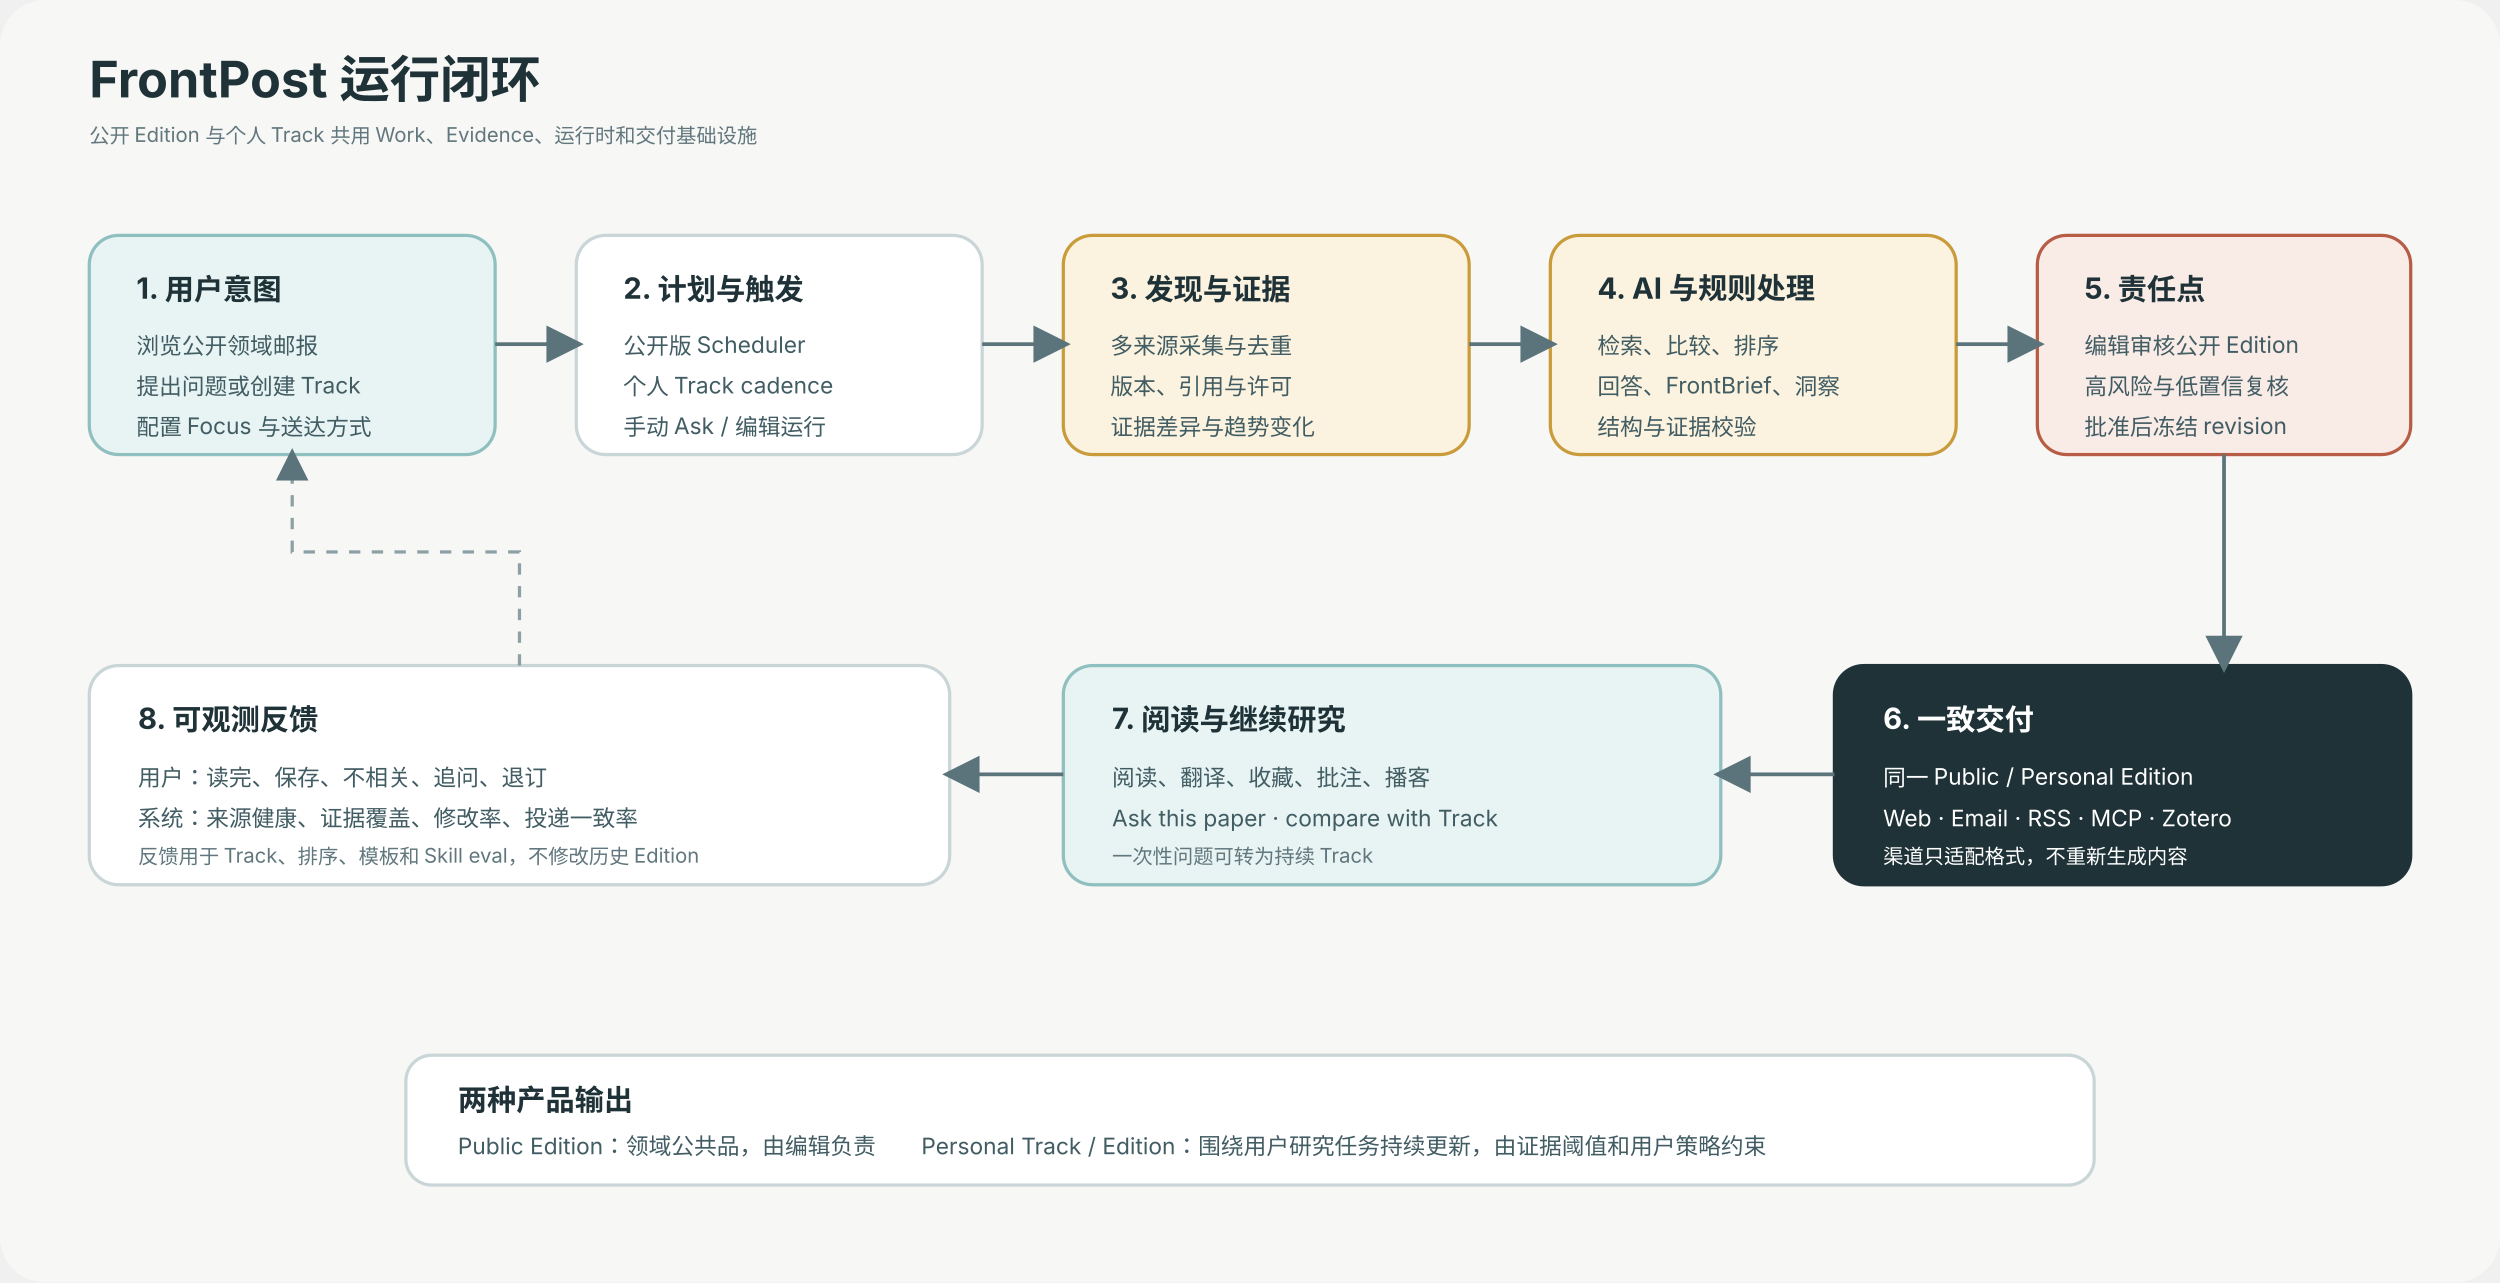
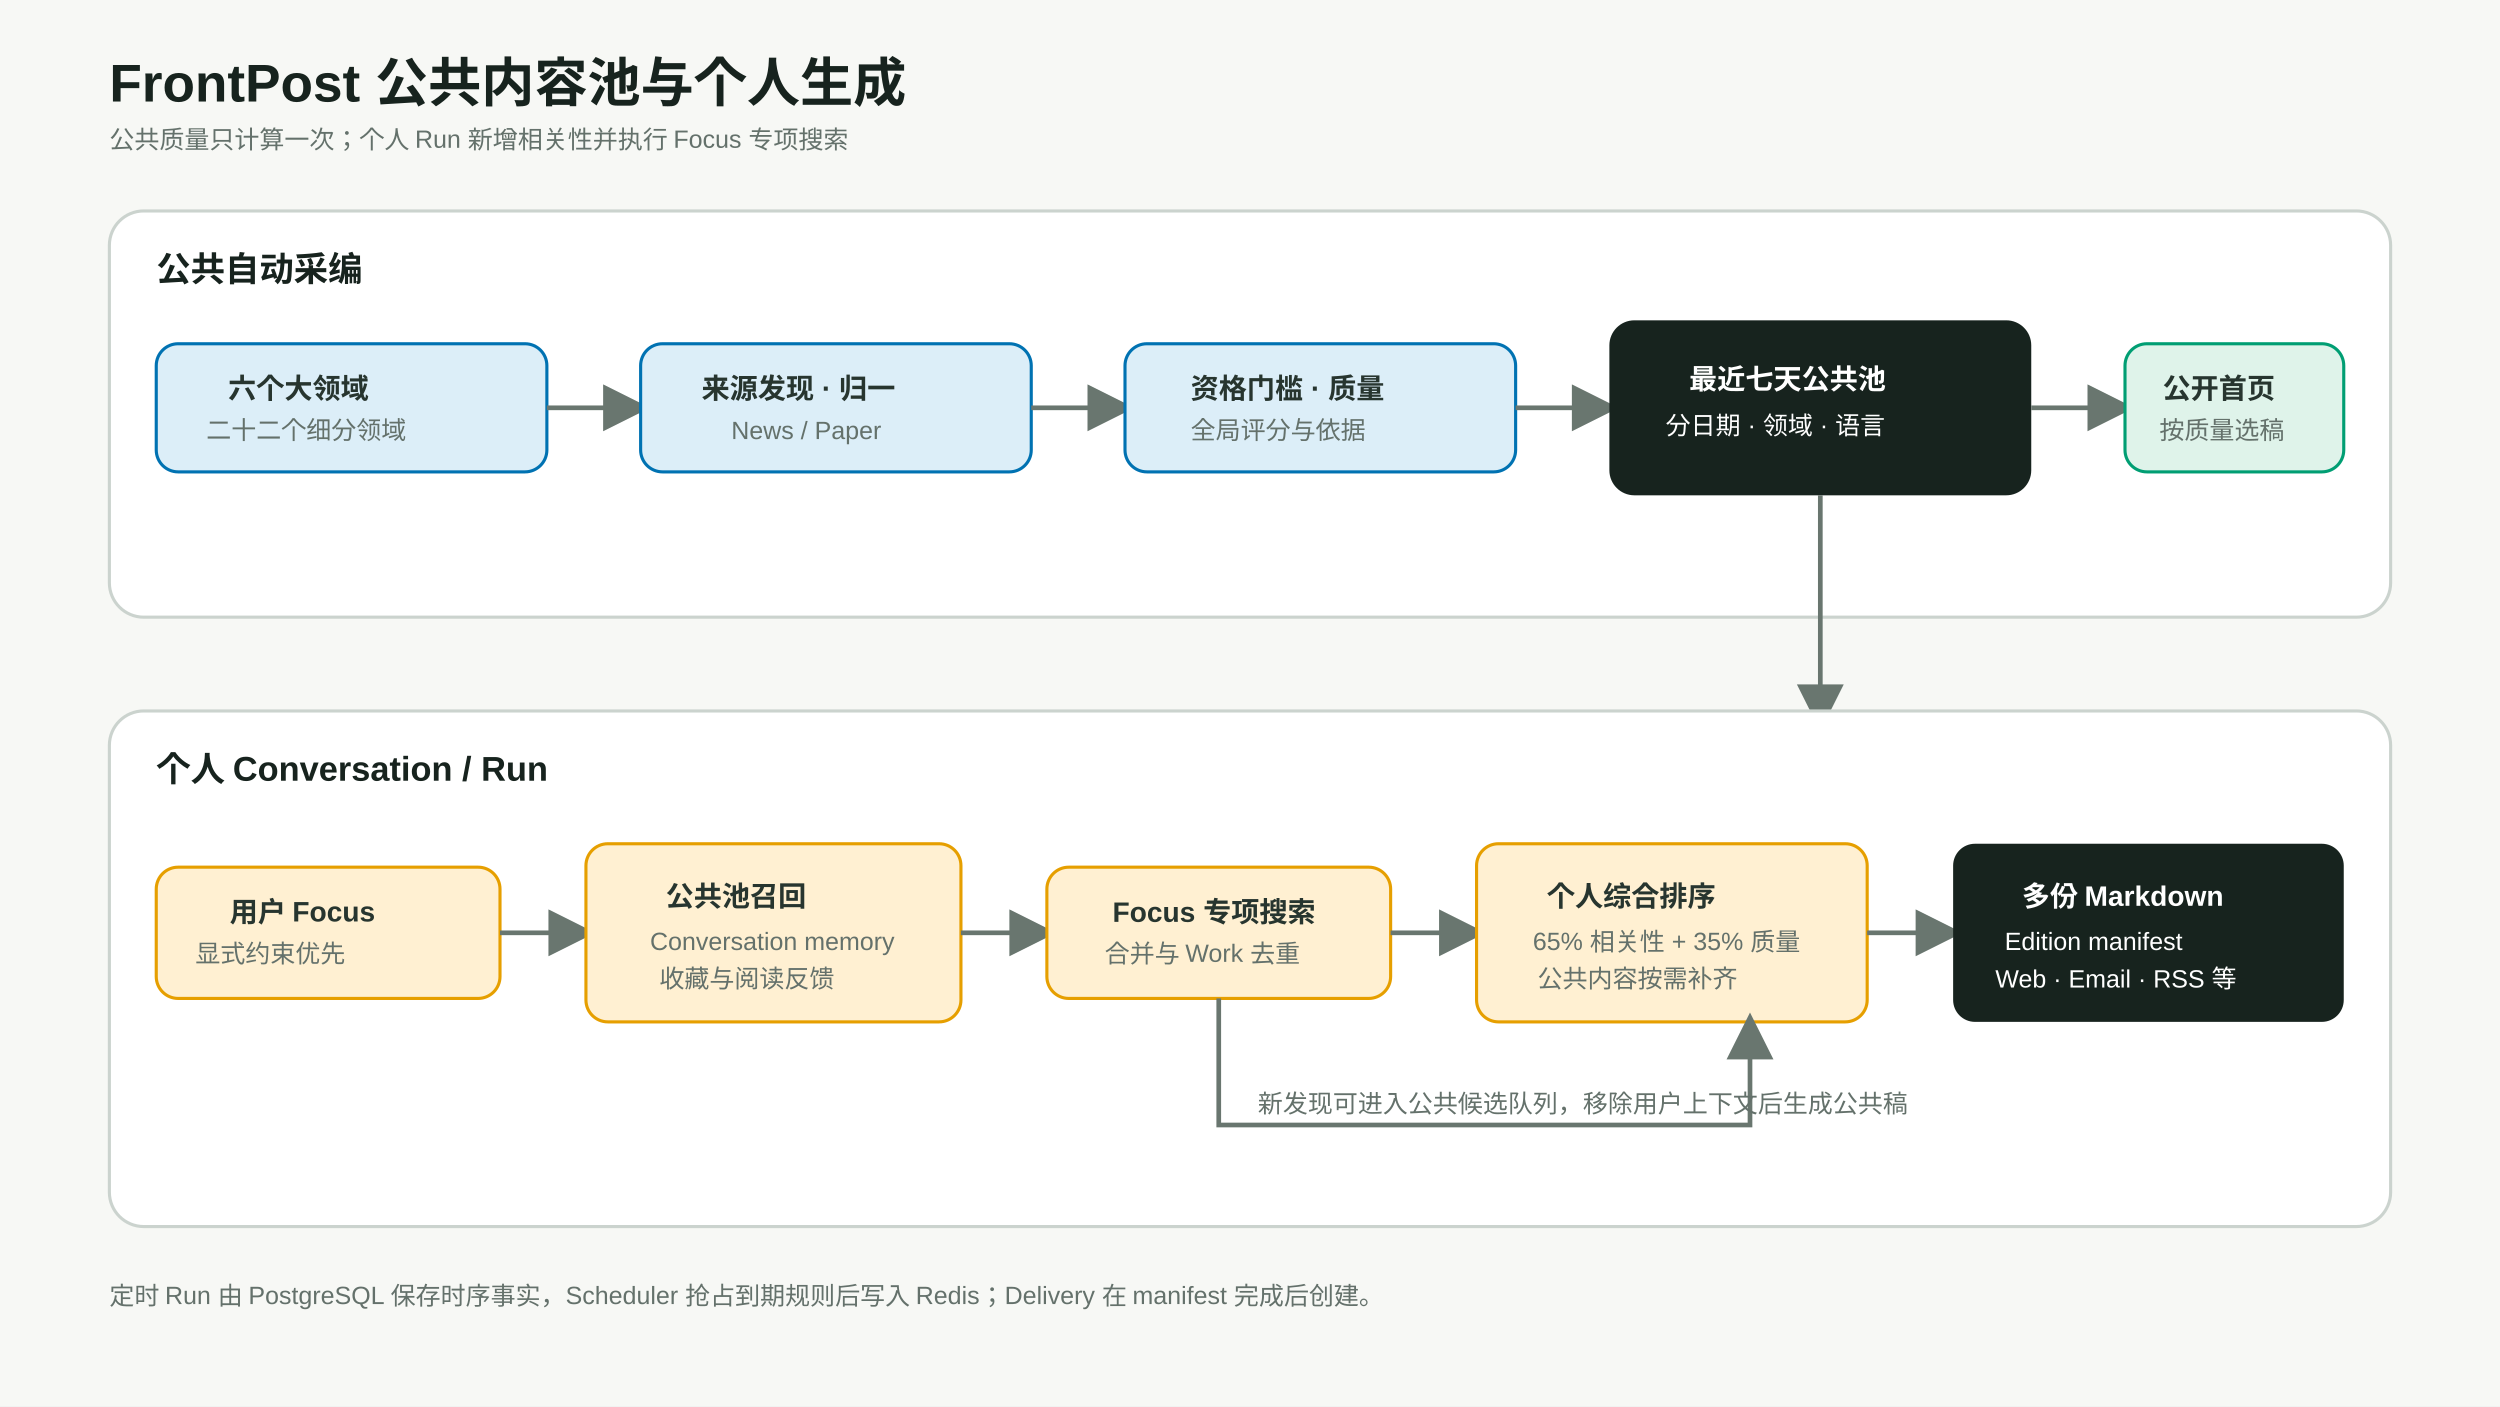
- <svg xmlns="http://www.w3.org/2000/svg" width="1540" height="790" viewBox="0 0 1540 790" role="img" aria-labelledby="title desc">
+ <svg xmlns="http://www.w3.org/2000/svg" width="1600" height="900" viewBox="0 0 1600 900" role="img" aria-labelledby="title desc">
  <defs>
-     <marker id="arrow" markerWidth="10" markerHeight="10" refX="8" refY="5" orient="auto">
-       <path d="M0 0L10 5L0 10Z" fill="#5b747b" />
+     <style>
+       .bg{fill:#f7f8f5}.panel{fill:#fff;stroke:#cbd3ce;stroke-width:2}.blue{fill:#dceef8;stroke:#0072b2;stroke-width:2}.green{fill:#dff3ea;stroke:#009e73;stroke-width:2}.orange{fill:#fff0d2;stroke:#e69f00;stroke-width:2}.dark{fill:#17231e}.title{font:700 34px Arial,'Noto Sans SC',sans-serif;fill:#17231e}.lane{font:700 22px Arial,'Noto Sans SC',sans-serif;fill:#17231e}.text{font:600 18px Arial,'Noto Sans SC',sans-serif;fill:#27352f}.small{font:500 16px Arial,'Noto Sans SC',sans-serif;fill:#64716b}.white{fill:#fff}.arrow{stroke:#69766f;stroke-width:3;fill:none;marker-end:url(#end)}
+     </style>
+     <marker id="end" markerWidth="10" markerHeight="10" refX="8" refY="5" orient="auto">
+       <path d="M0,0 L10,5 L0,10 z" fill="#69766f" />
    </marker>
-     <style>
-       .bg{fill:#f7f7f5}.box{fill:#fff;stroke:#c9d5d7;stroke-width:2}.teal{fill:#e8f4f3;stroke:#8fbfbe;stroke-width:2}.gold{fill:#fbf3df;stroke:#c99b3b;stroke-width:2}.rose{fill:#f9ebe6;stroke:#b75d46;stroke-width:2}.dark{fill:#1f3238;stroke:#1f3238;stroke-width:2}.title{font:700 31px -apple-system,BlinkMacSystemFont,"Segoe UI","PingFang SC",sans-serif;fill:#1f3238}.h{font:700 18px -apple-system,BlinkMacSystemFont,"Segoe UI","PingFang SC",sans-serif;fill:#1f3238}.t{font:14px -apple-system,BlinkMacSystemFont,"Segoe UI","PingFang SC",sans-serif;fill:#415c63}.small{font:12.5px -apple-system,BlinkMacSystemFont,"Segoe UI","PingFang SC",sans-serif;fill:#61777d}.white{fill:#fff}.line{stroke:#5b747b;stroke-width:2.3;fill:none;marker-end:url(#arrow)}.dash{stroke:#8ca0a5;stroke-width:2;stroke-dasharray:7 7;fill:none;marker-end:url(#arrow)}
-     </style>
  </defs>
-   <rect class="bg" width="1540" height="790" rx="28" />
-   <text class="title" x="55" y="60">FrontPost 运行闭环</text>
-   <text class="small" x="55" y="88">公开 Edition 与个人 Track 共用 Work、Evidence、运行时和交付基础设施</text>
-   <rect class="teal" x="55" y="145" width="250" height="135" rx="18" />
-   <text class="h" x="84" y="184">1. 用户意图</text>
-   <text class="t" x="84" y="218">浏览公开领域邮报</text>
-   <text class="t" x="84" y="243">提出问题或创建 Track</text>
-   <text class="t" x="84" y="268">配置 Focus 与送达方式</text>
-   <rect class="box" x="355" y="145" width="250" height="135" rx="18" />
-   <text class="h" x="384" y="184">2. 计划与触发</text>
-   <text class="t" x="384" y="218">公开版 Scheduler</text>
-   <text class="t" x="384" y="243">个人 Track cadence</text>
-   <text class="t" x="384" y="268">手动 Ask / 编辑运行</text>
-   <rect class="gold" x="655" y="145" width="250" height="135" rx="18" />
-   <text class="h" x="684" y="184">3. 发现与证据</text>
-   <text class="t" x="684" y="218">多来源采集与去重</text>
-   <text class="t" x="684" y="243">版本、引用与许可</text>
-   <text class="t" x="684" y="268">证据差异与趋势变化</text>
-   <rect class="gold" x="955" y="145" width="250" height="135" rx="18" />
-   <text class="h" x="984" y="184">4. AI 与规则处理</text>
-   <text class="t" x="984" y="218">检索、比较、排序</text>
-   <text class="t" x="984" y="243">回答、FrontBrief、洞察</text>
-   <text class="t" x="984" y="268">结构与证据校验</text>
-   <rect class="rose" x="1255" y="145" width="230" height="135" rx="18" />
-   <text class="h" x="1284" y="184">5. 责任点</text>
-   <text class="t" x="1284" y="218">编辑审核公开 Edition</text>
-   <text class="t" x="1284" y="243">高风险与低置信复核</text>
-   <text class="t" x="1284" y="268">批准后冻结 revision</text>
-   <path class="line" d="M305 212H355" />
-   <path class="line" d="M605 212H655" />
-   <path class="line" d="M905 212H955" />
-   <path class="line" d="M1205 212H1255" />
-   <rect class="dark" x="1130" y="410" width="355" height="135" rx="18" />
-   <text class="h white" x="1160" y="449">6. 一致交付</text>
-   <text class="t white" x="1160" y="484">同一 Public / Personal Edition</text>
-   <text class="t white" x="1160" y="509">Web · Email · RSS · MCP · Zotero</text>
-   <text class="small white" x="1160" y="532">渠道只适配格式，不重新生成内容</text>
-   <rect class="teal" x="655" y="410" width="405" height="135" rx="18" />
-   <text class="h" x="685" y="449">7. 阅读与继续研究</text>
-   <text class="t" x="685" y="484">阅读、翻译、收藏、批注、播客</text>
-   <text class="t" x="685" y="509">Ask this paper · compare with Track</text>
-   <text class="small" x="685" y="532">一次性问题可转为持续 Track</text>
-   <rect class="box" x="55" y="410" width="530" height="135" rx="18" />
-   <text class="h" x="85" y="449">8. 可观测反馈</text>
-   <text class="t" x="85" y="484">用户：读完、保存、不相关、追问、退订</text>
-   <text class="t" x="85" y="509">系统：来源健康、证据覆盖、修改率、投递一致率</text>
-   <text class="small" x="85" y="532">反馈用于 Track、排序、模板和 Skill eval，不修改历史 Edition</text>
-   <path class="line" d="M1370 280V410" />
-   <path class="line" d="M1130 477H1060" />
-   <path class="line" d="M655 477H585" />
-   <path class="dash" d="M320 410V340H180V280" />
-   <rect class="box" x="250" y="650" width="1040" height="80" rx="16" />
-   <text class="h" x="282" y="684">两种产品输出</text>
-   <text class="t" x="282" y="711">Public Edition：领域公共品，由编辑负责　　Personal Track / Edition：围绕用户研究任务持续更新，由证据阈值和用户策略约束</text>
+   <rect class="bg" width="1600" height="900" />
+   <text class="title" x="70" y="65">FrontPost 公共内容池与个人生成</text>
+   <text class="small" x="70" y="95">公共质量只计算一次；个人 Run 新增相关性并执行 Focus 专项搜索</text>
+   <rect class="panel" x="70" y="135" width="1460" height="260" rx="22" />
+   <text class="lane" x="100" y="180">公共自动采编</text>
+   <rect class="blue" x="100" y="220" width="250" height="82" rx="14" />
+   <text class="text" x="146" y="255">六个大领域</text>
+   <text class="small" x="132" y="281">二十二个细分领域</text>
+   <path class="arrow" d="M350 261 L410 261" />
+   <rect class="blue" x="410" y="220" width="250" height="82" rx="14" />
+   <text class="text" x="449" y="255">来源发现 · 归一</text>
+   <text class="small" x="468" y="281">News / Paper</text>
+   <path class="arrow" d="M660 261 L720 261" />
+   <rect class="blue" x="720" y="220" width="250" height="82" rx="14" />
+   <text class="text" x="762" y="255">资格门槛 · 质量</text>
+   <text class="small" x="762" y="281">全局评分与依据</text>
+   <path class="arrow" d="M970 261 L1030 261" />
+   <rect class="dark" x="1030" y="205" width="270" height="112" rx="16" />
+   <text class="text white" x="1081" y="249">最近七天公共池</text>
+   <text class="small white" x="1066" y="278">分日期 · 领域 · 语言</text>
+   <path class="arrow" d="M1300 261 L1360 261" />
+   <rect class="green" x="1360" y="220" width="140" height="82" rx="14" />
+   <text class="text" x="1384" y="255">公开首页</text>
+   <text class="small" x="1382" y="281">按质量选稿</text>
+   <path class="arrow" d="M1165 317 L1165 462" />
+   <rect class="panel" x="70" y="455" width="1460" height="330" rx="22" />
+   <text class="lane" x="100" y="500">个人 Conversation / Run</text>
+   <rect class="orange" x="100" y="555" width="220" height="84" rx="14" />
+   <text class="text" x="147" y="590">用户 Focus</text>
+   <text class="small" x="125" y="616">显式约束优先</text>
+   <path class="arrow" d="M320 597 L375 597" />
+   <rect class="orange" x="375" y="540" width="240" height="114" rx="14" />
+   <text class="text" x="426" y="580">公共池召回</text>
+   <text class="small" x="416" y="608">Conversation memory</text>
+   <text class="small" x="422" y="632">收藏与阅读反馈</text>
+   <path class="arrow" d="M615 597 L670 597" />
+   <rect class="orange" x="670" y="555" width="220" height="84" rx="14" />
+   <text class="text" x="712" y="590">Focus 专项搜索</text>
+   <text class="small" x="707" y="616">合并与 Work 去重</text>
+   <path class="arrow" d="M890 597 L945 597" />
+   <rect class="orange" x="945" y="540" width="250" height="114" rx="14" />
+   <text class="text" x="990" y="580">个人综合排序</text>
+   <text class="small" x="981" y="608">65% 相关性 + 35% 质量</text>
+   <text class="small" x="984" y="632">公共内容按需补齐</text>
+   <path class="arrow" d="M1195 597 L1250 597" />
+   <rect class="dark" x="1250" y="540" width="250" height="114" rx="14" />
+   <text class="text white" x="1294" y="580">多份 Markdown</text>
+   <text class="small white" x="1283" y="608">Edition manifest</text>
+   <text class="small white" x="1277" y="632">Web · Email · RSS 等</text>
+   <path class="arrow" d="M780 639 L780 720 L1120 720 L1120 654" />
+   <text class="small" x="805" y="712">新发现可进入公共候选队列，移除用户上下文后生成公共稿</text>
+   <text class="small" x="70" y="835">定时 Run 由 PostgreSQL 保存时序事实，Scheduler 抢占到期规则后写入 Redis；Delivery 在 manifest 完成后创建。</text>
</svg>
